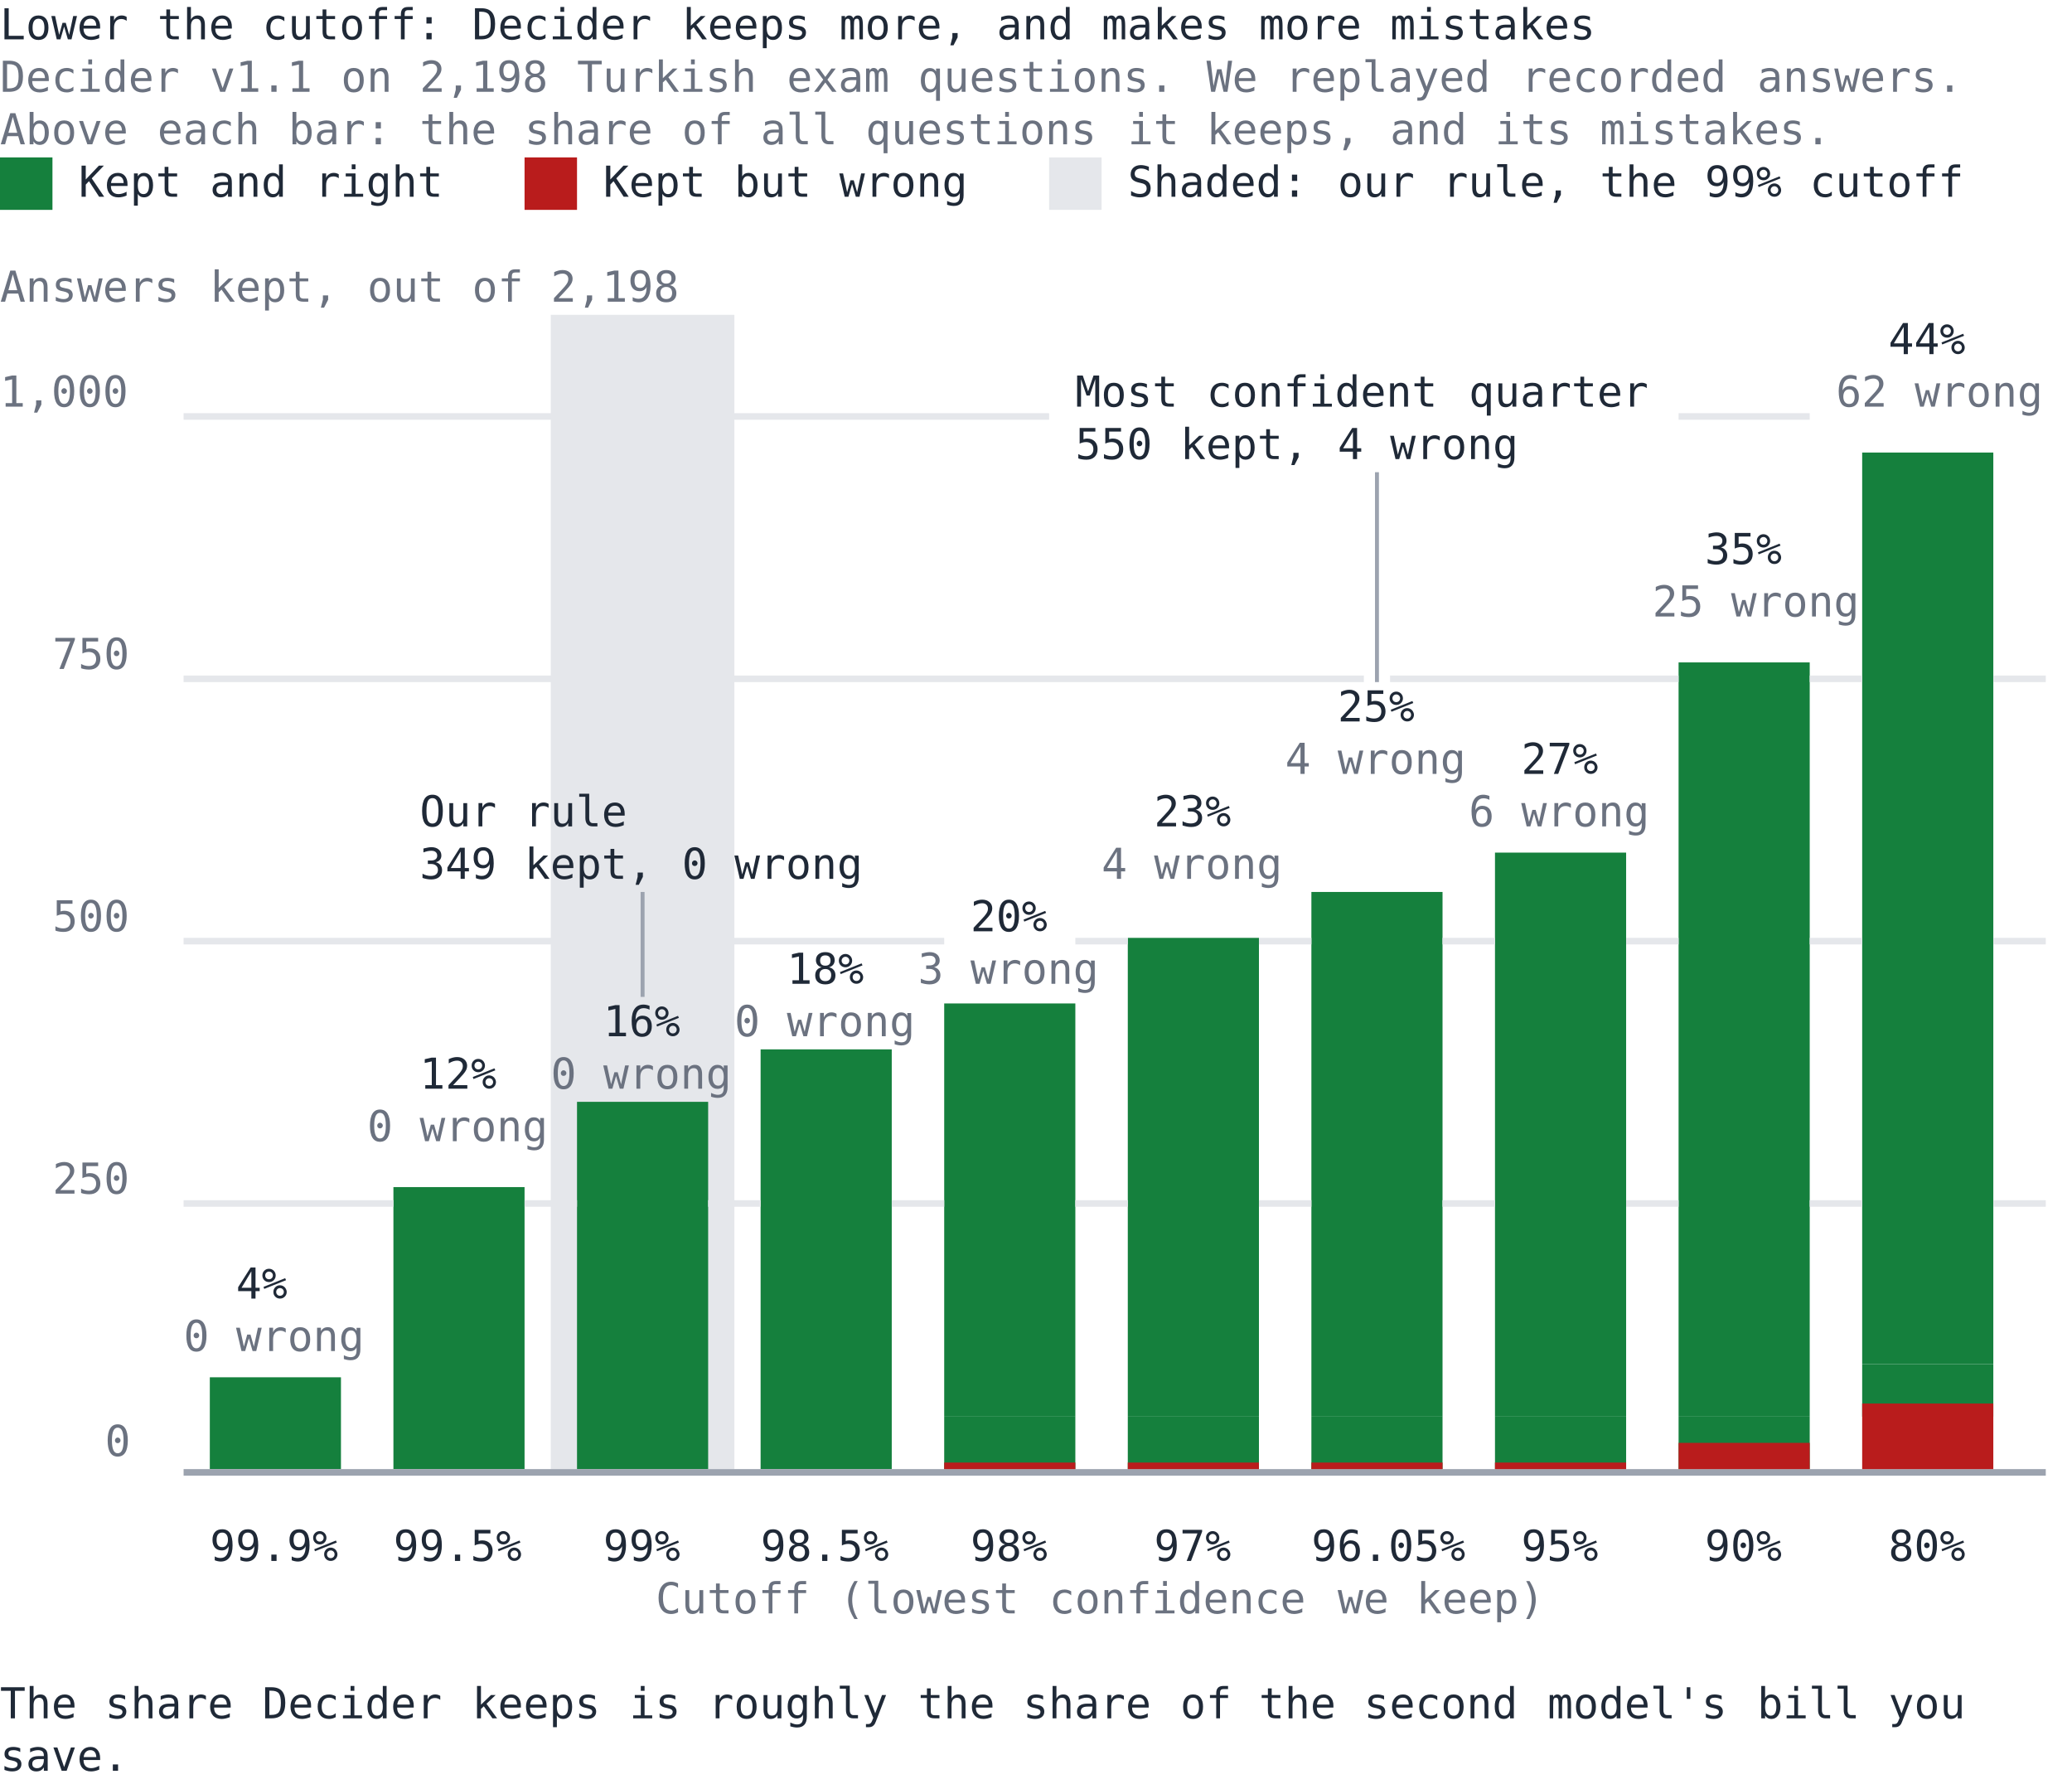
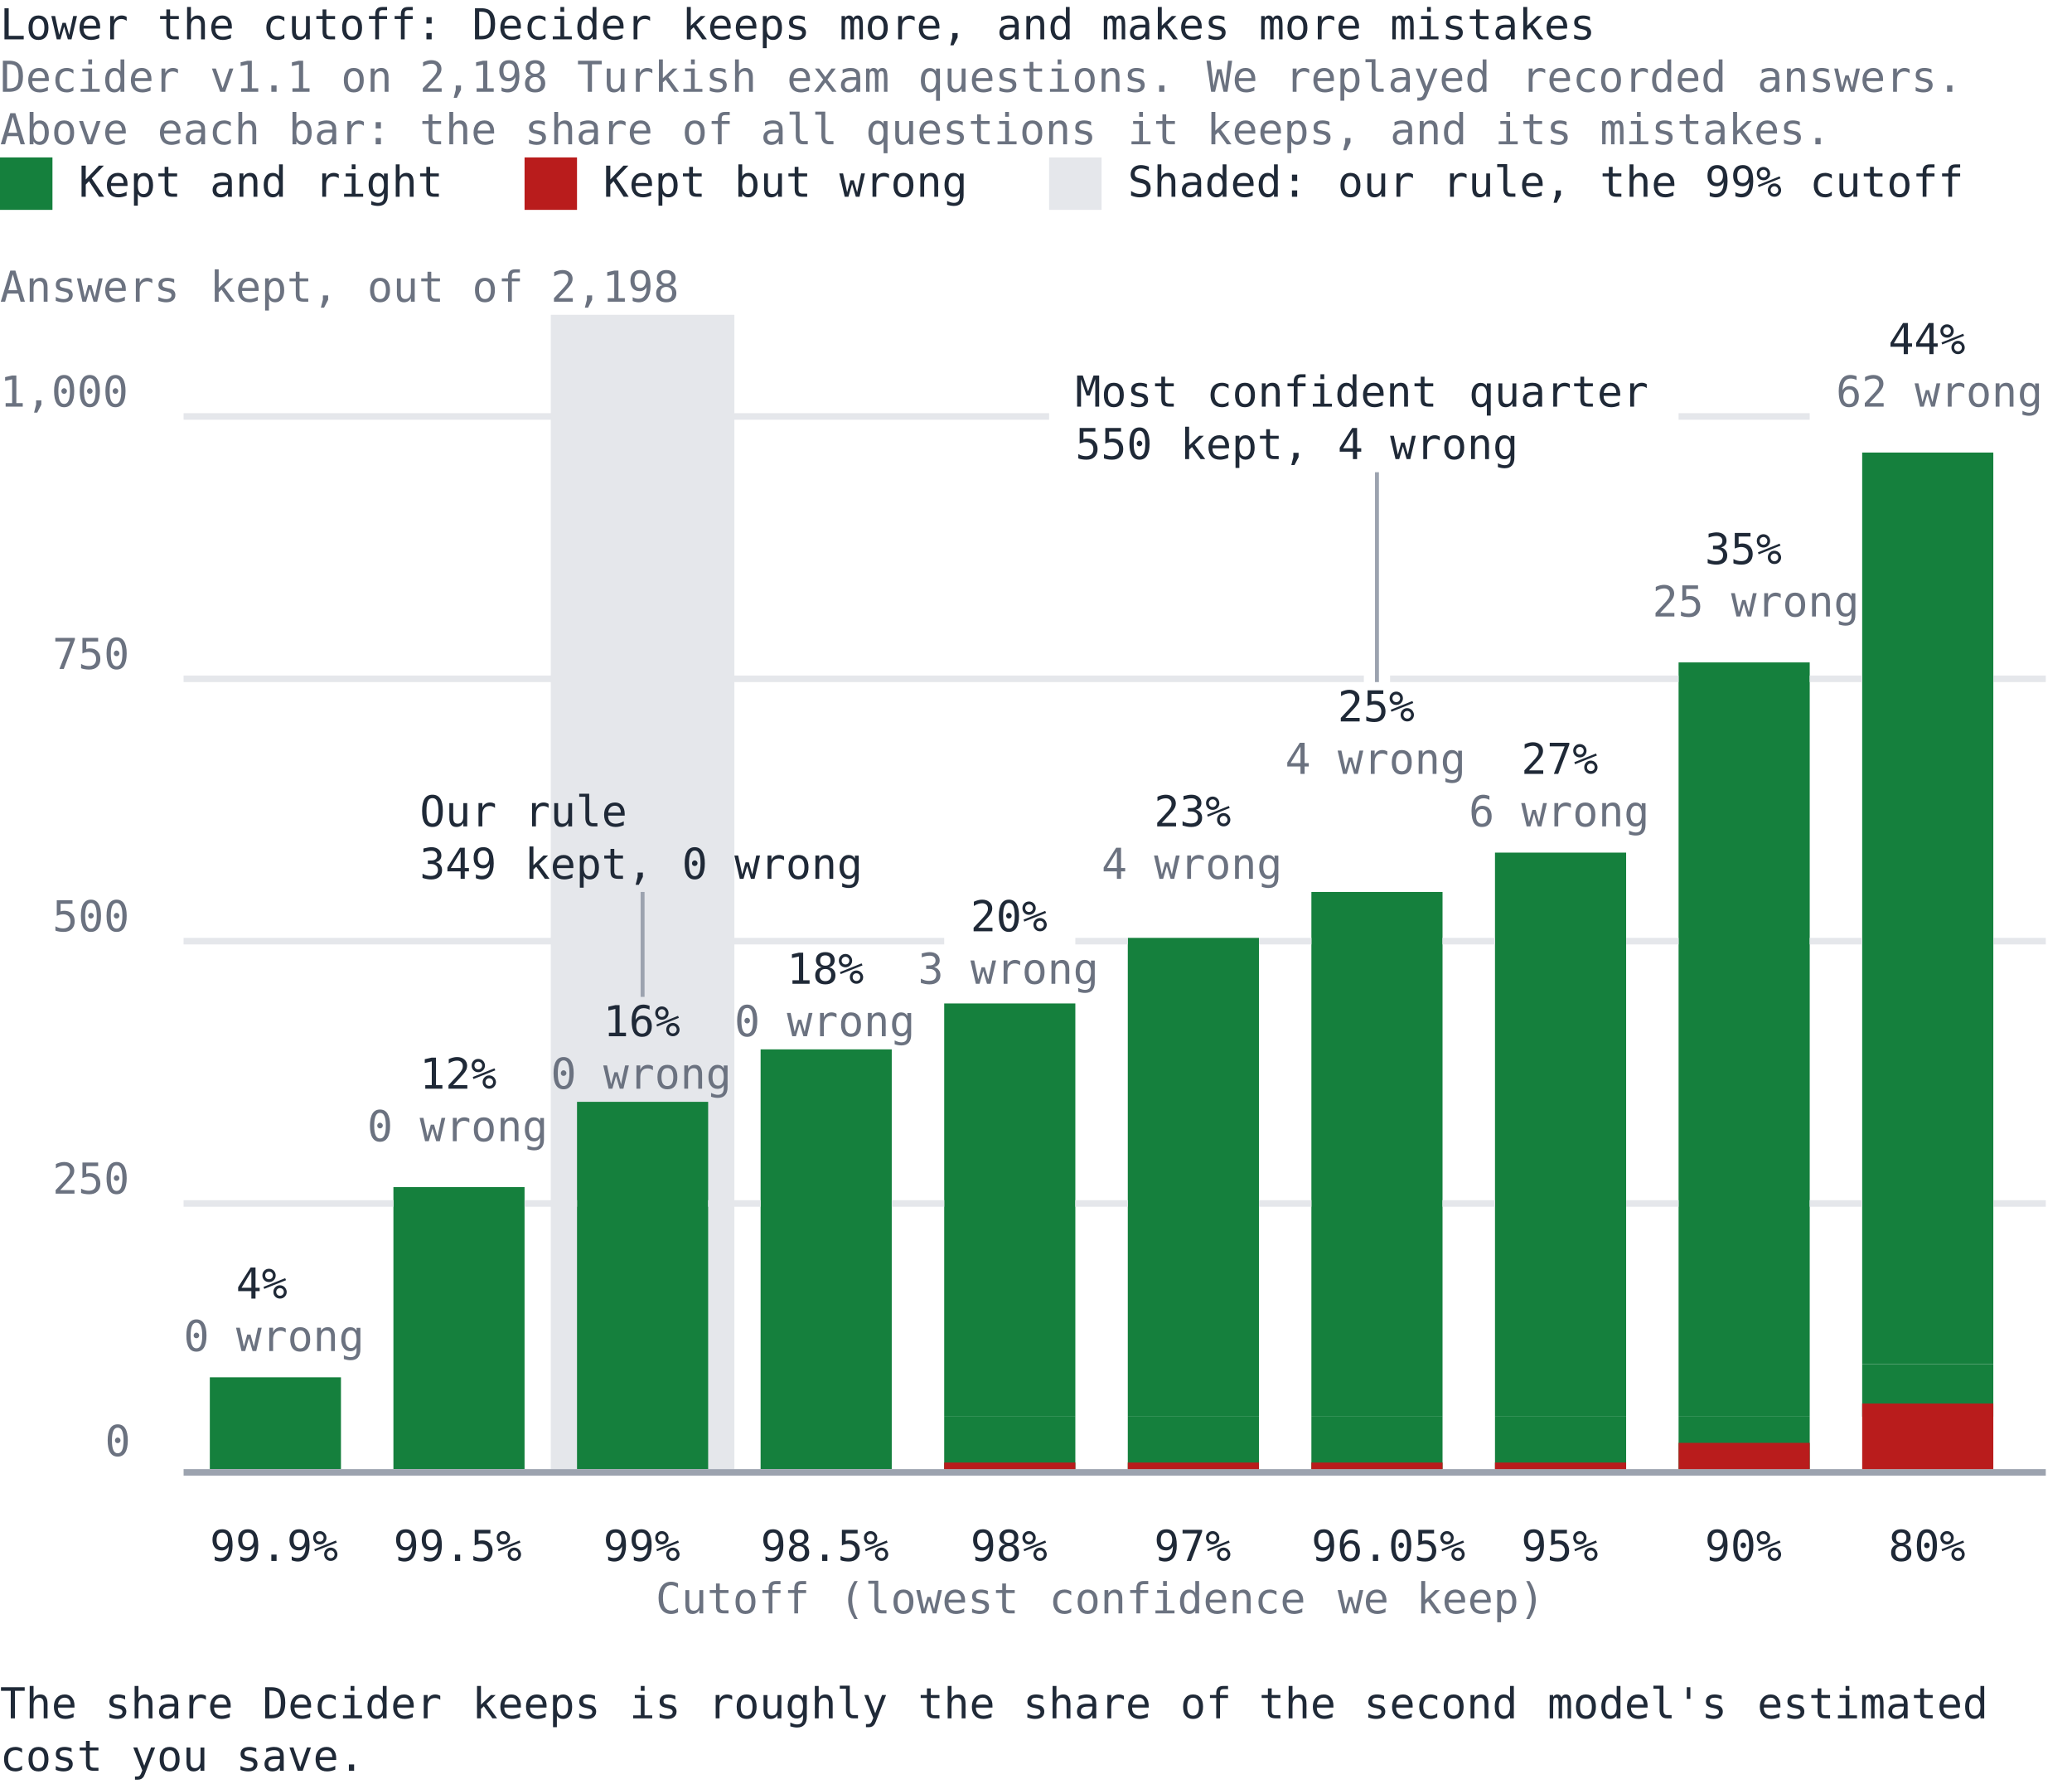
<svg xmlns="http://www.w3.org/2000/svg" viewBox="0 0 632 544" width="632" height="544" role="img">
  <style>text{font:13px ui-monospace,SFMono-Regular,Menlo,Consolas,"DejaVu Sans Mono",monospace;white-space:pre}</style>
  <path fill="#15803d" d="M568 416h8v16h-8zM576 416h8v16h-8zM584 416h8v16h-8zM592 416h8v16h-8zM600 416h8v16h-8zM288 432h8v16h-8zM296 432h8v16h-8zM304 432h8v16h-8zM312 432h8v16h-8zM320 432h8v16h-8zM344 432h8v16h-8zM352 432h8v16h-8zM360 432h8v16h-8zM368 432h8v16h-8zM376 432h8v16h-8zM400 432h8v16h-8zM408 432h8v16h-8zM416 432h8v16h-8zM424 432h8v16h-8zM432 432h8v16h-8zM456 432h8v16h-8zM464 432h8v16h-8zM472 432h8v16h-8zM480 432h8v16h-8zM488 432h8v16h-8zM512 432h8v16h-8zM520 432h8v16h-8zM528 432h8v16h-8zM536 432h8v16h-8zM544 432h8v16h-8z" />
  <path fill="#e5e7eb" d="M168 96h8v16h-8zM176 96h8v16h-8zM184 96h8v16h-8zM192 96h8v16h-8zM200 96h8v16h-8zM208 96h8v16h-8zM216 96h8v16h-8zM168 112h8v16h-8zM176 112h8v16h-8zM184 112h8v16h-8zM192 112h8v16h-8zM200 112h8v16h-8zM208 112h8v16h-8zM216 112h8v16h-8zM168 128h8v16h-8zM176 128h8v16h-8zM184 128h8v16h-8zM192 128h8v16h-8zM200 128h8v16h-8zM208 128h8v16h-8zM216 128h8v16h-8zM168 144h8v16h-8zM176 144h8v16h-8zM184 144h8v16h-8zM192 144h8v16h-8zM200 144h8v16h-8zM208 144h8v16h-8zM216 144h8v16h-8zM168 160h8v16h-8zM176 160h8v16h-8zM184 160h8v16h-8zM192 160h8v16h-8zM200 160h8v16h-8zM208 160h8v16h-8zM216 160h8v16h-8zM168 176h8v16h-8zM176 176h8v16h-8zM184 176h8v16h-8zM192 176h8v16h-8zM200 176h8v16h-8zM208 176h8v16h-8zM216 176h8v16h-8zM168 192h8v16h-8zM176 192h8v16h-8zM184 192h8v16h-8zM192 192h8v16h-8zM200 192h8v16h-8zM208 192h8v16h-8zM216 192h8v16h-8zM168 208h8v16h-8zM176 208h8v16h-8zM184 208h8v16h-8zM192 208h8v16h-8zM200 208h8v16h-8zM208 208h8v16h-8zM216 208h8v16h-8zM168 224h8v16h-8zM176 224h8v16h-8zM184 224h8v16h-8zM192 224h8v16h-8zM200 224h8v16h-8zM208 224h8v16h-8zM216 224h8v16h-8zM168 240h8v16h-8zM176 240h8v16h-8zM184 240h8v16h-8zM192 240h8v16h-8zM200 240h8v16h-8zM208 240h8v16h-8zM216 240h8v16h-8zM168 256h8v16h-8zM176 256h8v16h-8zM184 256h8v16h-8zM192 256h8v16h-8zM200 256h8v16h-8zM208 256h8v16h-8zM216 256h8v16h-8zM168 272h8v16h-8zM176 272h8v16h-8zM184 272h8v16h-8zM192 272h8v16h-8zM200 272h8v16h-8zM208 272h8v16h-8zM216 272h8v16h-8zM168 288h8v16h-8zM176 288h8v16h-8zM184 288h8v16h-8zM192 288h8v16h-8zM200 288h8v16h-8zM208 288h8v16h-8zM216 288h8v16h-8zM168 304h8v16h-8zM176 304h8v16h-8zM184 304h8v16h-8zM192 304h8v16h-8zM200 304h8v16h-8zM208 304h8v16h-8zM216 304h8v16h-8zM168 320h8v16h-8zM176 320h8v16h-8zM184 320h8v16h-8zM192 320h8v16h-8zM200 320h8v16h-8zM208 320h8v16h-8zM216 320h8v16h-8zM168 336h8v16h-8zM176 336h8v16h-8zM184 336h8v16h-8zM192 336h8v16h-8zM200 336h8v16h-8zM208 336h8v16h-8zM216 336h8v16h-8zM168 352h8v16h-8zM176 352h8v16h-8zM184 352h8v16h-8zM192 352h8v16h-8zM200 352h8v16h-8zM208 352h8v16h-8zM216 352h8v16h-8zM168 368h8v16h-8zM176 368h8v16h-8zM184 368h8v16h-8zM192 368h8v16h-8zM200 368h8v16h-8zM208 368h8v16h-8zM216 368h8v16h-8zM168 384h8v16h-8zM176 384h8v16h-8zM184 384h8v16h-8zM192 384h8v16h-8zM200 384h8v16h-8zM208 384h8v16h-8zM216 384h8v16h-8zM168 400h8v16h-8zM176 400h8v16h-8zM184 400h8v16h-8zM192 400h8v16h-8zM200 400h8v16h-8zM208 400h8v16h-8zM216 400h8v16h-8zM168 416h8v16h-8zM176 416h8v16h-8zM184 416h8v16h-8zM192 416h8v16h-8zM200 416h8v16h-8zM208 416h8v16h-8zM216 416h8v16h-8zM168 432h8v16h-8zM176 432h8v16h-8zM184 432h8v16h-8zM192 432h8v16h-8zM200 432h8v16h-8zM208 432h8v16h-8zM216 432h8v16h-8z" />
  <path fill="#15803d" d="M0 48h8v16h-8zM8 48h8v16h-8zM568 138h8v6h-8zM576 138h8v6h-8zM584 138h8v6h-8zM592 138h8v6h-8zM600 138h8v6h-8zM568 144h8v16h-8zM576 144h8v16h-8zM584 144h8v16h-8zM592 144h8v16h-8zM600 144h8v16h-8zM568 160h8v16h-8zM576 160h8v16h-8zM584 160h8v16h-8zM592 160h8v16h-8zM600 160h8v16h-8zM568 176h8v16h-8zM576 176h8v16h-8zM584 176h8v16h-8zM592 176h8v16h-8zM600 176h8v16h-8zM512 202h8v6h-8zM520 202h8v6h-8zM528 202h8v6h-8zM536 202h8v6h-8zM544 202h8v6h-8zM568 192h8v16h-8zM576 192h8v16h-8zM584 192h8v16h-8zM592 192h8v16h-8zM600 192h8v16h-8zM512 208h8v16h-8zM520 208h8v16h-8zM528 208h8v16h-8zM536 208h8v16h-8zM544 208h8v16h-8zM568 208h8v16h-8zM576 208h8v16h-8zM584 208h8v16h-8zM592 208h8v16h-8zM600 208h8v16h-8zM512 224h8v16h-8zM520 224h8v16h-8zM528 224h8v16h-8zM536 224h8v16h-8zM544 224h8v16h-8zM568 224h8v16h-8zM576 224h8v16h-8zM584 224h8v16h-8zM592 224h8v16h-8zM600 224h8v16h-8zM512 240h8v16h-8zM520 240h8v16h-8zM528 240h8v16h-8zM536 240h8v16h-8zM544 240h8v16h-8zM568 240h8v16h-8zM576 240h8v16h-8zM584 240h8v16h-8zM592 240h8v16h-8zM600 240h8v16h-8zM456 260h8v12h-8zM464 260h8v12h-8zM472 260h8v12h-8zM480 260h8v12h-8zM488 260h8v12h-8zM512 256h8v16h-8zM520 256h8v16h-8zM528 256h8v16h-8zM536 256h8v16h-8zM544 256h8v16h-8zM568 256h8v16h-8zM576 256h8v16h-8zM584 256h8v16h-8zM592 256h8v16h-8zM600 256h8v16h-8zM344 286h8v2h-8zM352 286h8v2h-8zM360 286h8v2h-8zM368 286h8v2h-8zM376 286h8v2h-8zM400 272h8v16h-8zM408 272h8v16h-8zM416 272h8v16h-8zM424 272h8v16h-8zM432 272h8v16h-8zM456 272h8v16h-8zM464 272h8v16h-8zM472 272h8v16h-8zM480 272h8v16h-8zM488 272h8v16h-8zM512 272h8v16h-8zM520 272h8v16h-8zM528 272h8v16h-8zM536 272h8v16h-8zM544 272h8v16h-8zM568 272h8v16h-8zM576 272h8v16h-8zM584 272h8v16h-8zM592 272h8v16h-8zM600 272h8v16h-8zM344 288h8v16h-8zM352 288h8v16h-8zM360 288h8v16h-8zM368 288h8v16h-8zM376 288h8v16h-8zM400 288h8v16h-8zM408 288h8v16h-8zM416 288h8v16h-8zM424 288h8v16h-8zM432 288h8v16h-8zM456 288h8v16h-8zM464 288h8v16h-8zM472 288h8v16h-8zM480 288h8v16h-8zM488 288h8v16h-8zM512 288h8v16h-8zM520 288h8v16h-8zM528 288h8v16h-8zM536 288h8v16h-8zM544 288h8v16h-8zM568 288h8v16h-8zM576 288h8v16h-8zM584 288h8v16h-8zM592 288h8v16h-8zM600 288h8v16h-8zM288 306h8v14h-8zM296 306h8v14h-8zM304 306h8v14h-8zM312 306h8v14h-8zM320 306h8v14h-8zM344 304h8v16h-8zM352 304h8v16h-8zM360 304h8v16h-8zM368 304h8v16h-8zM376 304h8v16h-8zM400 304h8v16h-8zM408 304h8v16h-8zM416 304h8v16h-8zM424 304h8v16h-8zM432 304h8v16h-8zM456 304h8v16h-8zM464 304h8v16h-8zM472 304h8v16h-8zM480 304h8v16h-8zM488 304h8v16h-8zM512 304h8v16h-8zM520 304h8v16h-8zM528 304h8v16h-8zM536 304h8v16h-8zM544 304h8v16h-8zM568 304h8v16h-8zM576 304h8v16h-8zM584 304h8v16h-8zM592 304h8v16h-8zM600 304h8v16h-8zM232 320h8v16h-8zM240 320h8v16h-8zM248 320h8v16h-8zM256 320h8v16h-8zM264 320h8v16h-8zM288 320h8v16h-8zM296 320h8v16h-8zM304 320h8v16h-8zM312 320h8v16h-8zM320 320h8v16h-8zM344 320h8v16h-8zM352 320h8v16h-8zM360 320h8v16h-8zM368 320h8v16h-8zM376 320h8v16h-8zM400 320h8v16h-8zM408 320h8v16h-8zM416 320h8v16h-8zM424 320h8v16h-8zM432 320h8v16h-8zM456 320h8v16h-8zM464 320h8v16h-8zM472 320h8v16h-8zM480 320h8v16h-8zM488 320h8v16h-8zM512 320h8v16h-8zM520 320h8v16h-8zM528 320h8v16h-8zM536 320h8v16h-8zM544 320h8v16h-8zM568 320h8v16h-8zM576 320h8v16h-8zM584 320h8v16h-8zM592 320h8v16h-8zM600 320h8v16h-8zM176 336h8v16h-8zM184 336h8v16h-8zM192 336h8v16h-8zM200 336h8v16h-8zM208 336h8v16h-8zM232 336h8v16h-8zM240 336h8v16h-8zM248 336h8v16h-8zM256 336h8v16h-8zM264 336h8v16h-8zM288 336h8v16h-8zM296 336h8v16h-8zM304 336h8v16h-8zM312 336h8v16h-8zM320 336h8v16h-8zM344 336h8v16h-8zM352 336h8v16h-8zM360 336h8v16h-8zM368 336h8v16h-8zM376 336h8v16h-8zM400 336h8v16h-8zM408 336h8v16h-8zM416 336h8v16h-8zM424 336h8v16h-8zM432 336h8v16h-8zM456 336h8v16h-8zM464 336h8v16h-8zM472 336h8v16h-8zM480 336h8v16h-8zM488 336h8v16h-8zM512 336h8v16h-8zM520 336h8v16h-8zM528 336h8v16h-8zM536 336h8v16h-8zM544 336h8v16h-8zM568 336h8v16h-8zM576 336h8v16h-8zM584 336h8v16h-8zM592 336h8v16h-8zM600 336h8v16h-8zM120 362h8v6h-8zM128 362h8v6h-8zM136 362h8v6h-8zM144 362h8v6h-8zM152 362h8v6h-8zM176 352h8v16h-8zM184 352h8v16h-8zM192 352h8v16h-8zM200 352h8v16h-8zM208 352h8v16h-8zM232 352h8v16h-8zM240 352h8v16h-8zM248 352h8v16h-8zM256 352h8v16h-8zM264 352h8v16h-8zM288 352h8v16h-8zM296 352h8v16h-8zM304 352h8v16h-8zM312 352h8v16h-8zM320 352h8v16h-8zM344 352h8v16h-8zM352 352h8v16h-8zM360 352h8v16h-8zM368 352h8v16h-8zM376 352h8v16h-8zM400 352h8v16h-8zM408 352h8v16h-8zM416 352h8v16h-8zM424 352h8v16h-8zM432 352h8v16h-8zM456 352h8v16h-8zM464 352h8v16h-8zM472 352h8v16h-8zM480 352h8v16h-8zM488 352h8v16h-8zM512 352h8v16h-8zM520 352h8v16h-8zM528 352h8v16h-8zM536 352h8v16h-8zM544 352h8v16h-8zM568 352h8v16h-8zM576 352h8v16h-8zM584 352h8v16h-8zM592 352h8v16h-8zM600 352h8v16h-8zM120 368h8v16h-8zM128 368h8v16h-8zM136 368h8v16h-8zM144 368h8v16h-8zM152 368h8v16h-8zM176 368h8v16h-8zM184 368h8v16h-8zM192 368h8v16h-8zM200 368h8v16h-8zM208 368h8v16h-8zM232 368h8v16h-8zM240 368h8v16h-8zM248 368h8v16h-8zM256 368h8v16h-8zM264 368h8v16h-8zM288 368h8v16h-8zM296 368h8v16h-8zM304 368h8v16h-8zM312 368h8v16h-8zM320 368h8v16h-8zM344 368h8v16h-8zM352 368h8v16h-8zM360 368h8v16h-8zM368 368h8v16h-8zM376 368h8v16h-8zM400 368h8v16h-8zM408 368h8v16h-8zM416 368h8v16h-8zM424 368h8v16h-8zM432 368h8v16h-8zM456 368h8v16h-8zM464 368h8v16h-8zM472 368h8v16h-8zM480 368h8v16h-8zM488 368h8v16h-8zM512 368h8v16h-8zM520 368h8v16h-8zM528 368h8v16h-8zM536 368h8v16h-8zM544 368h8v16h-8zM568 368h8v16h-8zM576 368h8v16h-8zM584 368h8v16h-8zM592 368h8v16h-8zM600 368h8v16h-8zM120 384h8v16h-8zM128 384h8v16h-8zM136 384h8v16h-8zM144 384h8v16h-8zM152 384h8v16h-8zM176 384h8v16h-8zM184 384h8v16h-8zM192 384h8v16h-8zM200 384h8v16h-8zM208 384h8v16h-8zM232 384h8v16h-8zM240 384h8v16h-8zM248 384h8v16h-8zM256 384h8v16h-8zM264 384h8v16h-8zM288 384h8v16h-8zM296 384h8v16h-8zM304 384h8v16h-8zM312 384h8v16h-8zM320 384h8v16h-8zM344 384h8v16h-8zM352 384h8v16h-8zM360 384h8v16h-8zM368 384h8v16h-8zM376 384h8v16h-8zM400 384h8v16h-8zM408 384h8v16h-8zM416 384h8v16h-8zM424 384h8v16h-8zM432 384h8v16h-8zM456 384h8v16h-8zM464 384h8v16h-8zM472 384h8v16h-8zM480 384h8v16h-8zM488 384h8v16h-8zM512 384h8v16h-8zM520 384h8v16h-8zM528 384h8v16h-8zM536 384h8v16h-8zM544 384h8v16h-8zM568 384h8v16h-8zM576 384h8v16h-8zM584 384h8v16h-8zM592 384h8v16h-8zM600 384h8v16h-8zM120 400h8v16h-8zM128 400h8v16h-8zM136 400h8v16h-8zM144 400h8v16h-8zM152 400h8v16h-8zM176 400h8v16h-8zM184 400h8v16h-8zM192 400h8v16h-8zM200 400h8v16h-8zM208 400h8v16h-8zM232 400h8v16h-8zM240 400h8v16h-8zM248 400h8v16h-8zM256 400h8v16h-8zM264 400h8v16h-8zM288 400h8v16h-8zM296 400h8v16h-8zM304 400h8v16h-8zM312 400h8v16h-8zM320 400h8v16h-8zM344 400h8v16h-8zM352 400h8v16h-8zM360 400h8v16h-8zM368 400h8v16h-8zM376 400h8v16h-8zM400 400h8v16h-8zM408 400h8v16h-8zM416 400h8v16h-8zM424 400h8v16h-8zM432 400h8v16h-8zM456 400h8v16h-8zM464 400h8v16h-8zM472 400h8v16h-8zM480 400h8v16h-8zM488 400h8v16h-8zM512 400h8v16h-8zM520 400h8v16h-8zM528 400h8v16h-8zM536 400h8v16h-8zM544 400h8v16h-8zM568 400h8v16h-8zM576 400h8v16h-8zM584 400h8v16h-8zM592 400h8v16h-8zM600 400h8v16h-8zM64 420h8v12h-8zM72 420h8v12h-8zM80 420h8v12h-8zM88 420h8v12h-8zM96 420h8v12h-8zM120 416h8v16h-8zM128 416h8v16h-8zM136 416h8v16h-8zM144 416h8v16h-8zM152 416h8v16h-8zM176 416h8v16h-8zM184 416h8v16h-8zM192 416h8v16h-8zM200 416h8v16h-8zM208 416h8v16h-8zM232 416h8v16h-8zM240 416h8v16h-8zM248 416h8v16h-8zM256 416h8v16h-8zM264 416h8v16h-8zM288 416h8v16h-8zM296 416h8v16h-8zM304 416h8v16h-8zM312 416h8v16h-8zM320 416h8v16h-8zM344 416h8v16h-8zM352 416h8v16h-8zM360 416h8v16h-8zM368 416h8v16h-8zM376 416h8v16h-8zM400 416h8v16h-8zM408 416h8v16h-8zM416 416h8v16h-8zM424 416h8v16h-8zM432 416h8v16h-8zM456 416h8v16h-8zM464 416h8v16h-8zM472 416h8v16h-8zM480 416h8v16h-8zM488 416h8v16h-8zM512 416h8v16h-8zM520 416h8v16h-8zM528 416h8v16h-8zM536 416h8v16h-8zM544 416h8v16h-8zM64 432h8v16h-8zM72 432h8v16h-8zM80 432h8v16h-8zM88 432h8v16h-8zM96 432h8v16h-8zM120 432h8v16h-8zM128 432h8v16h-8zM136 432h8v16h-8zM144 432h8v16h-8zM152 432h8v16h-8zM176 432h8v16h-8zM184 432h8v16h-8zM192 432h8v16h-8zM200 432h8v16h-8zM208 432h8v16h-8zM232 432h8v16h-8zM240 432h8v16h-8zM248 432h8v16h-8zM256 432h8v16h-8zM264 432h8v16h-8z" />
  <path fill="#9ca3af" d="M419.4 144h1.2v8.6h-1.2zM419.4 151.4h1.2v8.6h-1.2zM419.4 160h1.2v8.6h-1.2zM419.4 167.4h1.2v8.6h-1.2zM419.4 176h1.2v8.6h-1.2zM419.4 183.4h1.2v8.6h-1.2zM419.4 192h1.2v8.6h-1.2zM419.4 199.4h1.2v8.6h-1.2zM195.4 272h1.2v8.6h-1.2zM195.4 279.4h1.2v8.6h-1.2zM195.4 288h1.2v8.6h-1.2zM195.4 295.4h1.2v8.6h-1.2zM56 448h8v2h-8zM64 448h8v2h-8zM72 448h8v2h-8zM80 448h8v2h-8zM88 448h8v2h-8zM96 448h8v2h-8zM104 448h8v2h-8zM112 448h8v2h-8zM120 448h8v2h-8zM128 448h8v2h-8zM136 448h8v2h-8zM144 448h8v2h-8zM152 448h8v2h-8zM160 448h8v2h-8zM168 448h8v2h-8zM176 448h8v2h-8zM184 448h8v2h-8zM192 448h8v2h-8zM200 448h8v2h-8zM208 448h8v2h-8zM216 448h8v2h-8zM224 448h8v2h-8zM232 448h8v2h-8zM240 448h8v2h-8zM248 448h8v2h-8zM256 448h8v2h-8zM264 448h8v2h-8zM272 448h8v2h-8zM280 448h8v2h-8zM288 448h8v2h-8zM296 448h8v2h-8zM304 448h8v2h-8zM312 448h8v2h-8zM320 448h8v2h-8zM328 448h8v2h-8zM336 448h8v2h-8zM344 448h8v2h-8zM352 448h8v2h-8zM360 448h8v2h-8zM368 448h8v2h-8zM376 448h8v2h-8zM384 448h8v2h-8zM392 448h8v2h-8zM400 448h8v2h-8zM408 448h8v2h-8zM416 448h8v2h-8zM424 448h8v2h-8zM432 448h8v2h-8zM440 448h8v2h-8zM448 448h8v2h-8zM456 448h8v2h-8zM464 448h8v2h-8zM472 448h8v2h-8zM480 448h8v2h-8zM488 448h8v2h-8zM496 448h8v2h-8zM504 448h8v2h-8zM512 448h8v2h-8zM520 448h8v2h-8zM528 448h8v2h-8zM536 448h8v2h-8zM544 448h8v2h-8zM552 448h8v2h-8zM560 448h8v2h-8zM568 448h8v2h-8zM576 448h8v2h-8zM584 448h8v2h-8zM592 448h8v2h-8zM600 448h8v2h-8zM608 448h8v2h-8zM616 448h8v2h-8z" />
  <path fill="#b91c1c" d="M160 48h8v16h-8zM168 48h8v16h-8zM568 428h8v4h-8zM576 428h8v4h-8zM584 428h8v4h-8zM592 428h8v4h-8zM600 428h8v4h-8zM288 446h8v2h-8zM296 446h8v2h-8zM304 446h8v2h-8zM312 446h8v2h-8zM320 446h8v2h-8zM344 446h8v2h-8zM352 446h8v2h-8zM360 446h8v2h-8zM368 446h8v2h-8zM376 446h8v2h-8zM400 446h8v2h-8zM408 446h8v2h-8zM416 446h8v2h-8zM424 446h8v2h-8zM432 446h8v2h-8zM456 446h8v2h-8zM464 446h8v2h-8zM472 446h8v2h-8zM480 446h8v2h-8zM488 446h8v2h-8zM512 440h8v8h-8zM520 440h8v8h-8zM528 440h8v8h-8zM536 440h8v8h-8zM544 440h8v8h-8zM568 432h8v16h-8zM576 432h8v16h-8zM584 432h8v16h-8zM592 432h8v16h-8zM600 432h8v16h-8z" />
  <path fill="#e5e7eb" d="M320 48h8v16h-8zM328 48h8v16h-8zM56 126h8v2h-8zM64 126h8v2h-8zM72 126h8v2h-8zM80 126h8v2h-8zM88 126h8v2h-8zM96 126h8v2h-8zM104 126h8v2h-8zM112 126h8v2h-8zM120 126h8v2h-8zM128 126h8v2h-8zM136 126h8v2h-8zM144 126h8v2h-8zM152 126h8v2h-8zM160 126h8v2h-8zM168 126h8v2h-8zM176 126h8v2h-8zM184 126h8v2h-8zM192 126h8v2h-8zM200 126h8v2h-8zM208 126h8v2h-8zM216 126h8v2h-8zM224 126h8v2h-8zM232 126h8v2h-8zM240 126h8v2h-8zM248 126h8v2h-8zM256 126h8v2h-8zM264 126h8v2h-8zM272 126h8v2h-8zM280 126h8v2h-8zM288 126h8v2h-8zM296 126h8v2h-8zM304 126h8v2h-8zM312 126h8v2h-8zM512 126h8v2h-8zM520 126h8v2h-8zM528 126h8v2h-8zM536 126h8v2h-8zM544 126h8v2h-8zM56 206h8v2h-8zM64 206h8v2h-8zM72 206h8v2h-8zM80 206h8v2h-8zM88 206h8v2h-8zM96 206h8v2h-8zM104 206h8v2h-8zM112 206h8v2h-8zM120 206h8v2h-8zM128 206h8v2h-8zM136 206h8v2h-8zM144 206h8v2h-8zM152 206h8v2h-8zM160 206h8v2h-8zM168 206h8v2h-8zM176 206h8v2h-8zM184 206h8v2h-8zM192 206h8v2h-8zM200 206h8v2h-8zM208 206h8v2h-8zM216 206h8v2h-8zM224 206h8v2h-8zM232 206h8v2h-8zM240 206h8v2h-8zM248 206h8v2h-8zM256 206h8v2h-8zM264 206h8v2h-8zM272 206h8v2h-8zM280 206h8v2h-8zM288 206h8v2h-8zM296 206h8v2h-8zM304 206h8v2h-8zM312 206h8v2h-8zM320 206h8v2h-8zM328 206h8v2h-8zM336 206h8v2h-8zM344 206h8v2h-8zM352 206h8v2h-8zM360 206h8v2h-8zM368 206h8v2h-8zM376 206h8v2h-8zM384 206h8v2h-8zM392 206h8v2h-8zM400 206h8v2h-8zM408 206h8v2h-8zM424 206h8v2h-8zM432 206h8v2h-8zM440 206h8v2h-8zM448 206h8v2h-8zM456 206h8v2h-8zM464 206h8v2h-8zM472 206h8v2h-8zM480 206h8v2h-8zM488 206h8v2h-8zM496 206h8v2h-8zM504 206h8v2h-8zM552 206h8v2h-8zM560 206h8v2h-8zM608 206h8v2h-8zM616 206h8v2h-8zM56 286h8v2h-8zM64 286h8v2h-8zM72 286h8v2h-8zM80 286h8v2h-8zM88 286h8v2h-8zM96 286h8v2h-8zM104 286h8v2h-8zM112 286h8v2h-8zM120 286h8v2h-8zM128 286h8v2h-8zM136 286h8v2h-8zM144 286h8v2h-8zM152 286h8v2h-8zM160 286h8v2h-8zM168 286h8v2h-8zM176 286h8v2h-8zM184 286h8v2h-8zM200 286h8v2h-8zM208 286h8v2h-8zM216 286h8v2h-8zM224 286h8v2h-8zM232 286h8v2h-8zM240 286h8v2h-8zM248 286h8v2h-8zM256 286h8v2h-8zM264 286h8v2h-8zM272 286h8v2h-8zM280 286h8v2h-8zM328 286h8v2h-8zM336 286h8v2h-8zM384 286h8v2h-8zM392 286h8v2h-8zM440 286h8v2h-8zM448 286h8v2h-8zM496 286h8v2h-8zM504 286h8v2h-8zM552 286h8v2h-8zM560 286h8v2h-8zM608 286h8v2h-8zM616 286h8v2h-8zM56 366h8v2h-8zM64 366h8v2h-8zM72 366h8v2h-8zM80 366h8v2h-8zM88 366h8v2h-8zM96 366h8v2h-8zM104 366h8v2h-8zM112 366h8v2h-8zM160 366h8v2h-8zM168 366h8v2h-8zM216 366h8v2h-8zM224 366h8v2h-8zM272 366h8v2h-8zM280 366h8v2h-8zM328 366h8v2h-8zM336 366h8v2h-8zM384 366h8v2h-8zM392 366h8v2h-8zM440 366h8v2h-8zM448 366h8v2h-8zM496 366h8v2h-8zM504 366h8v2h-8zM552 366h8v2h-8zM560 366h8v2h-8zM608 366h8v2h-8zM616 366h8v2h-8z" />
  <text x="0 8 16 24 32" y="12" fill="#1f2937" font-weight="600">Lower</text>
  <text x="48 56 64" y="12" fill="#1f2937" font-weight="600">the</text>
  <text x="80 88 96 104 112 120 128" y="12" fill="#1f2937" font-weight="600">cutoff:</text>
  <text x="144 152 160 168 176 184 192" y="12" fill="#1f2937" font-weight="600">Decider</text>
  <text x="208 216 224 232 240" y="12" fill="#1f2937" font-weight="600">keeps</text>
  <text x="256 264 272 280 288" y="12" fill="#1f2937" font-weight="600">more,</text>
  <text x="304 312 320" y="12" fill="#1f2937" font-weight="600">and</text>
  <text x="336 344 352 360 368" y="12" fill="#1f2937" font-weight="600">makes</text>
  <text x="384 392 400 408" y="12" fill="#1f2937" font-weight="600">more</text>
  <text x="424 432 440 448 456 464 472 480" y="12" fill="#1f2937" font-weight="600">mistakes</text>
  <text x="0 8 16 24 32 40 48" y="28" fill="#6b7280">Decider</text>
  <text x="64 72 80 88" y="28" fill="#6b7280">v1.1</text>
  <text x="104 112" y="28" fill="#6b7280">on</text>
  <text x="128 136 144 152 160" y="28" fill="#6b7280">2,198</text>
  <text x="176 184 192 200 208 216 224" y="28" fill="#6b7280">Turkish</text>
  <text x="240 248 256 264" y="28" fill="#6b7280">exam</text>
  <text x="280 288 296 304 312 320 328 336 344 352" y="28" fill="#6b7280">questions.</text>
  <text x="368 376" y="28" fill="#6b7280">We</text>
  <text x="392 400 408 416 424 432 440 448" y="28" fill="#6b7280">replayed</text>
  <text x="464 472 480 488 496 504 512 520" y="28" fill="#6b7280">recorded</text>
  <text x="536 544 552 560 568 576 584 592" y="28" fill="#6b7280">answers.</text>
  <text x="0 8 16 24 32" y="44" fill="#6b7280">Above</text>
  <text x="48 56 64 72" y="44" fill="#6b7280">each</text>
  <text x="88 96 104 112" y="44" fill="#6b7280">bar:</text>
  <text x="128 136 144" y="44" fill="#6b7280">the</text>
  <text x="160 168 176 184 192" y="44" fill="#6b7280">share</text>
  <text x="208 216" y="44" fill="#6b7280">of</text>
  <text x="232 240 248" y="44" fill="#6b7280">all</text>
  <text x="264 272 280 288 296 304 312 320 328" y="44" fill="#6b7280">questions</text>
  <text x="344 352" y="44" fill="#6b7280">it</text>
  <text x="368 376 384 392 400 408" y="44" fill="#6b7280">keeps,</text>
  <text x="424 432 440" y="44" fill="#6b7280">and</text>
  <text x="456 464 472" y="44" fill="#6b7280">its</text>
  <text x="488 496 504 512 520 528 536 544 552" y="44" fill="#6b7280">mistakes.</text>
  <text x="24 32 40 48" y="60" fill="#1f2937">Kept</text>
  <text x="64 72 80" y="60" fill="#1f2937">and</text>
  <text x="96 104 112 120 128" y="60" fill="#1f2937">right</text>
  <text x="184 192 200 208" y="60" fill="#1f2937">Kept</text>
  <text x="224 232 240" y="60" fill="#1f2937">but</text>
  <text x="256 264 272 280 288" y="60" fill="#1f2937">wrong</text>
  <text x="344 352 360 368 376 384 392" y="60" fill="#1f2937">Shaded:</text>
  <text x="408 416 424" y="60" fill="#1f2937">our</text>
  <text x="440 448 456 464 472" y="60" fill="#1f2937">rule,</text>
  <text x="488 496 504" y="60" fill="#1f2937">the</text>
  <text x="520 528 536" y="60" fill="#1f2937">99%</text>
  <text x="552 560 568 576 584 592" y="60" fill="#1f2937">cutoff</text>
  <text x="0 8 16 24 32 40 48" y="92" fill="#6b7280">Answers</text>
  <text x="64 72 80 88 96" y="92" fill="#6b7280">kept,</text>
  <text x="112 120 128" y="92" fill="#6b7280">out</text>
  <text x="144 152" y="92" fill="#6b7280">of</text>
  <text x="168 176 184 192 200" y="92" fill="#6b7280">2,198</text>
  <text x="576 584 592" y="108" fill="#1f2937">44%</text>
  <text x="0 8 16 24 32" y="124" fill="#6b7280">1,000</text>
  <text x="328 336 344 352" y="124" fill="#1f2937" font-weight="600">Most</text>
  <text x="368 376 384 392 400 408 416 424 432" y="124" fill="#1f2937" font-weight="600">confident</text>
  <text x="448 456 464 472 480 488 496" y="124" fill="#1f2937" font-weight="600">quarter</text>
  <text x="560 568" y="124" fill="#6b7280">62</text>
  <text x="584 592 600 608 616" y="124" fill="#6b7280">wrong</text>
  <text x="328 336 344" y="140" fill="#1f2937">550</text>
  <text x="360 368 376 384 392" y="140" fill="#1f2937">kept,</text>
  <text x="408" y="140" fill="#1f2937">4</text>
  <text x="424 432 440 448 456" y="140" fill="#1f2937">wrong</text>
  <text x="520 528 536" y="172" fill="#1f2937">35%</text>
  <text x="504 512" y="188" fill="#6b7280">25</text>
  <text x="528 536 544 552 560" y="188" fill="#6b7280">wrong</text>
  <text x="16 24 32" y="204" fill="#6b7280">750</text>
  <text x="408 416 424" y="220" fill="#1f2937" font-weight="600">25%</text>
  <text x="392" y="236" fill="#6b7280" font-weight="600">4</text>
  <text x="408 416 424 432 440" y="236" fill="#6b7280" font-weight="600">wrong</text>
  <text x="464 472 480" y="236" fill="#1f2937">27%</text>
  <text x="128 136 144" y="252" fill="#1f2937" font-weight="600">Our</text>
  <text x="160 168 176 184" y="252" fill="#1f2937" font-weight="600">rule</text>
  <text x="352 360 368" y="252" fill="#1f2937">23%</text>
  <text x="448" y="252" fill="#6b7280">6</text>
  <text x="464 472 480 488 496" y="252" fill="#6b7280">wrong</text>
  <text x="128 136 144" y="268" fill="#1f2937">349</text>
  <text x="160 168 176 184 192" y="268" fill="#1f2937">kept,</text>
  <text x="208" y="268" fill="#1f2937">0</text>
  <text x="224 232 240 248 256" y="268" fill="#1f2937">wrong</text>
  <text x="336" y="268" fill="#6b7280">4</text>
  <text x="352 360 368 376 384" y="268" fill="#6b7280">wrong</text>
  <text x="16 24 32" y="284" fill="#6b7280">500</text>
  <text x="296 304 312" y="284" fill="#1f2937">20%</text>
  <text x="240 248 256" y="300" fill="#1f2937">18%</text>
  <text x="280" y="300" fill="#6b7280">3</text>
  <text x="296 304 312 320 328" y="300" fill="#6b7280">wrong</text>
  <text x="184 192 200" y="316" fill="#1f2937" font-weight="600">16%</text>
  <text x="224" y="316" fill="#6b7280">0</text>
  <text x="240 248 256 264 272" y="316" fill="#6b7280">wrong</text>
  <text x="128 136 144" y="332" fill="#1f2937">12%</text>
  <text x="168" y="332" fill="#6b7280" font-weight="600">0</text>
  <text x="184 192 200 208 216" y="332" fill="#6b7280" font-weight="600">wrong</text>
  <text x="112" y="348" fill="#6b7280">0</text>
  <text x="128 136 144 152 160" y="348" fill="#6b7280">wrong</text>
  <text x="16 24 32" y="364" fill="#6b7280">250</text>
  <text x="72 80" y="396" fill="#1f2937">4%</text>
  <text x="56" y="412" fill="#6b7280">0</text>
  <text x="72 80 88 96 104" y="412" fill="#6b7280">wrong</text>
  <text x="32" y="444" fill="#6b7280">0</text>
  <text x="64 72 80 88 96" y="476" fill="#1f2937">99.9%</text>
  <text x="120 128 136 144 152" y="476" fill="#1f2937">99.5%</text>
  <text x="184 192 200" y="476" fill="#1f2937" font-weight="600">99%</text>
  <text x="232 240 248 256 264" y="476" fill="#1f2937">98.5%</text>
  <text x="296 304 312" y="476" fill="#1f2937">98%</text>
  <text x="352 360 368" y="476" fill="#1f2937">97%</text>
  <text x="400 408 416 424 432 440" y="476" fill="#1f2937" font-weight="600">96.05%</text>
  <text x="464 472 480" y="476" fill="#1f2937">95%</text>
  <text x="520 528 536" y="476" fill="#1f2937">90%</text>
  <text x="576 584 592" y="476" fill="#1f2937">80%</text>
  <text x="200 208 216 224 232 240" y="492" fill="#6b7280">Cutoff</text>
  <text x="256 264 272 280 288 296 304" y="492" fill="#6b7280">(lowest</text>
  <text x="320 328 336 344 352 360 368 376 384 392" y="492" fill="#6b7280">confidence</text>
  <text x="408 416" y="492" fill="#6b7280">we</text>
  <text x="432 440 448 456 464" y="492" fill="#6b7280">keep)</text>
  <text x="0 8 16" y="524" fill="#1f2937">The</text>
  <text x="32 40 48 56 64" y="524" fill="#1f2937">share</text>
  <text x="80 88 96 104 112 120 128" y="524" fill="#1f2937">Decider</text>
  <text x="144 152 160 168 176" y="524" fill="#1f2937">keeps</text>
  <text x="192 200" y="524" fill="#1f2937">is</text>
  <text x="216 224 232 240 248 256 264" y="524" fill="#1f2937">roughly</text>
  <text x="280 288 296" y="524" fill="#1f2937">the</text>
  <text x="312 320 328 336 344" y="524" fill="#1f2937">share</text>
  <text x="360 368" y="524" fill="#1f2937">of</text>
  <text x="384 392 400" y="524" fill="#1f2937">the</text>
  <text x="416 424 432 440 448 456" y="524" fill="#1f2937">second</text>
  <text x="472 480 488 496 504 512 520" y="524" fill="#1f2937">model's</text>
-   <text x="536 544 552 560" y="524" fill="#1f2937">bill</text>
-   <text x="576 584 592" y="524" fill="#1f2937">you</text>
-   <text x="0 8 16 24 32" y="540" fill="#1f2937">save.</text>
+   <text x="536 544 552 560 568 576 584 592 600" y="524" fill="#1f2937">estimated</text>
+   <text x="0 8 16 24" y="540" fill="#1f2937">cost</text>
+   <text x="40 48 56" y="540" fill="#1f2937">you</text>
+   <text x="72 80 88 96 104" y="540" fill="#1f2937">save.</text>
</svg>
